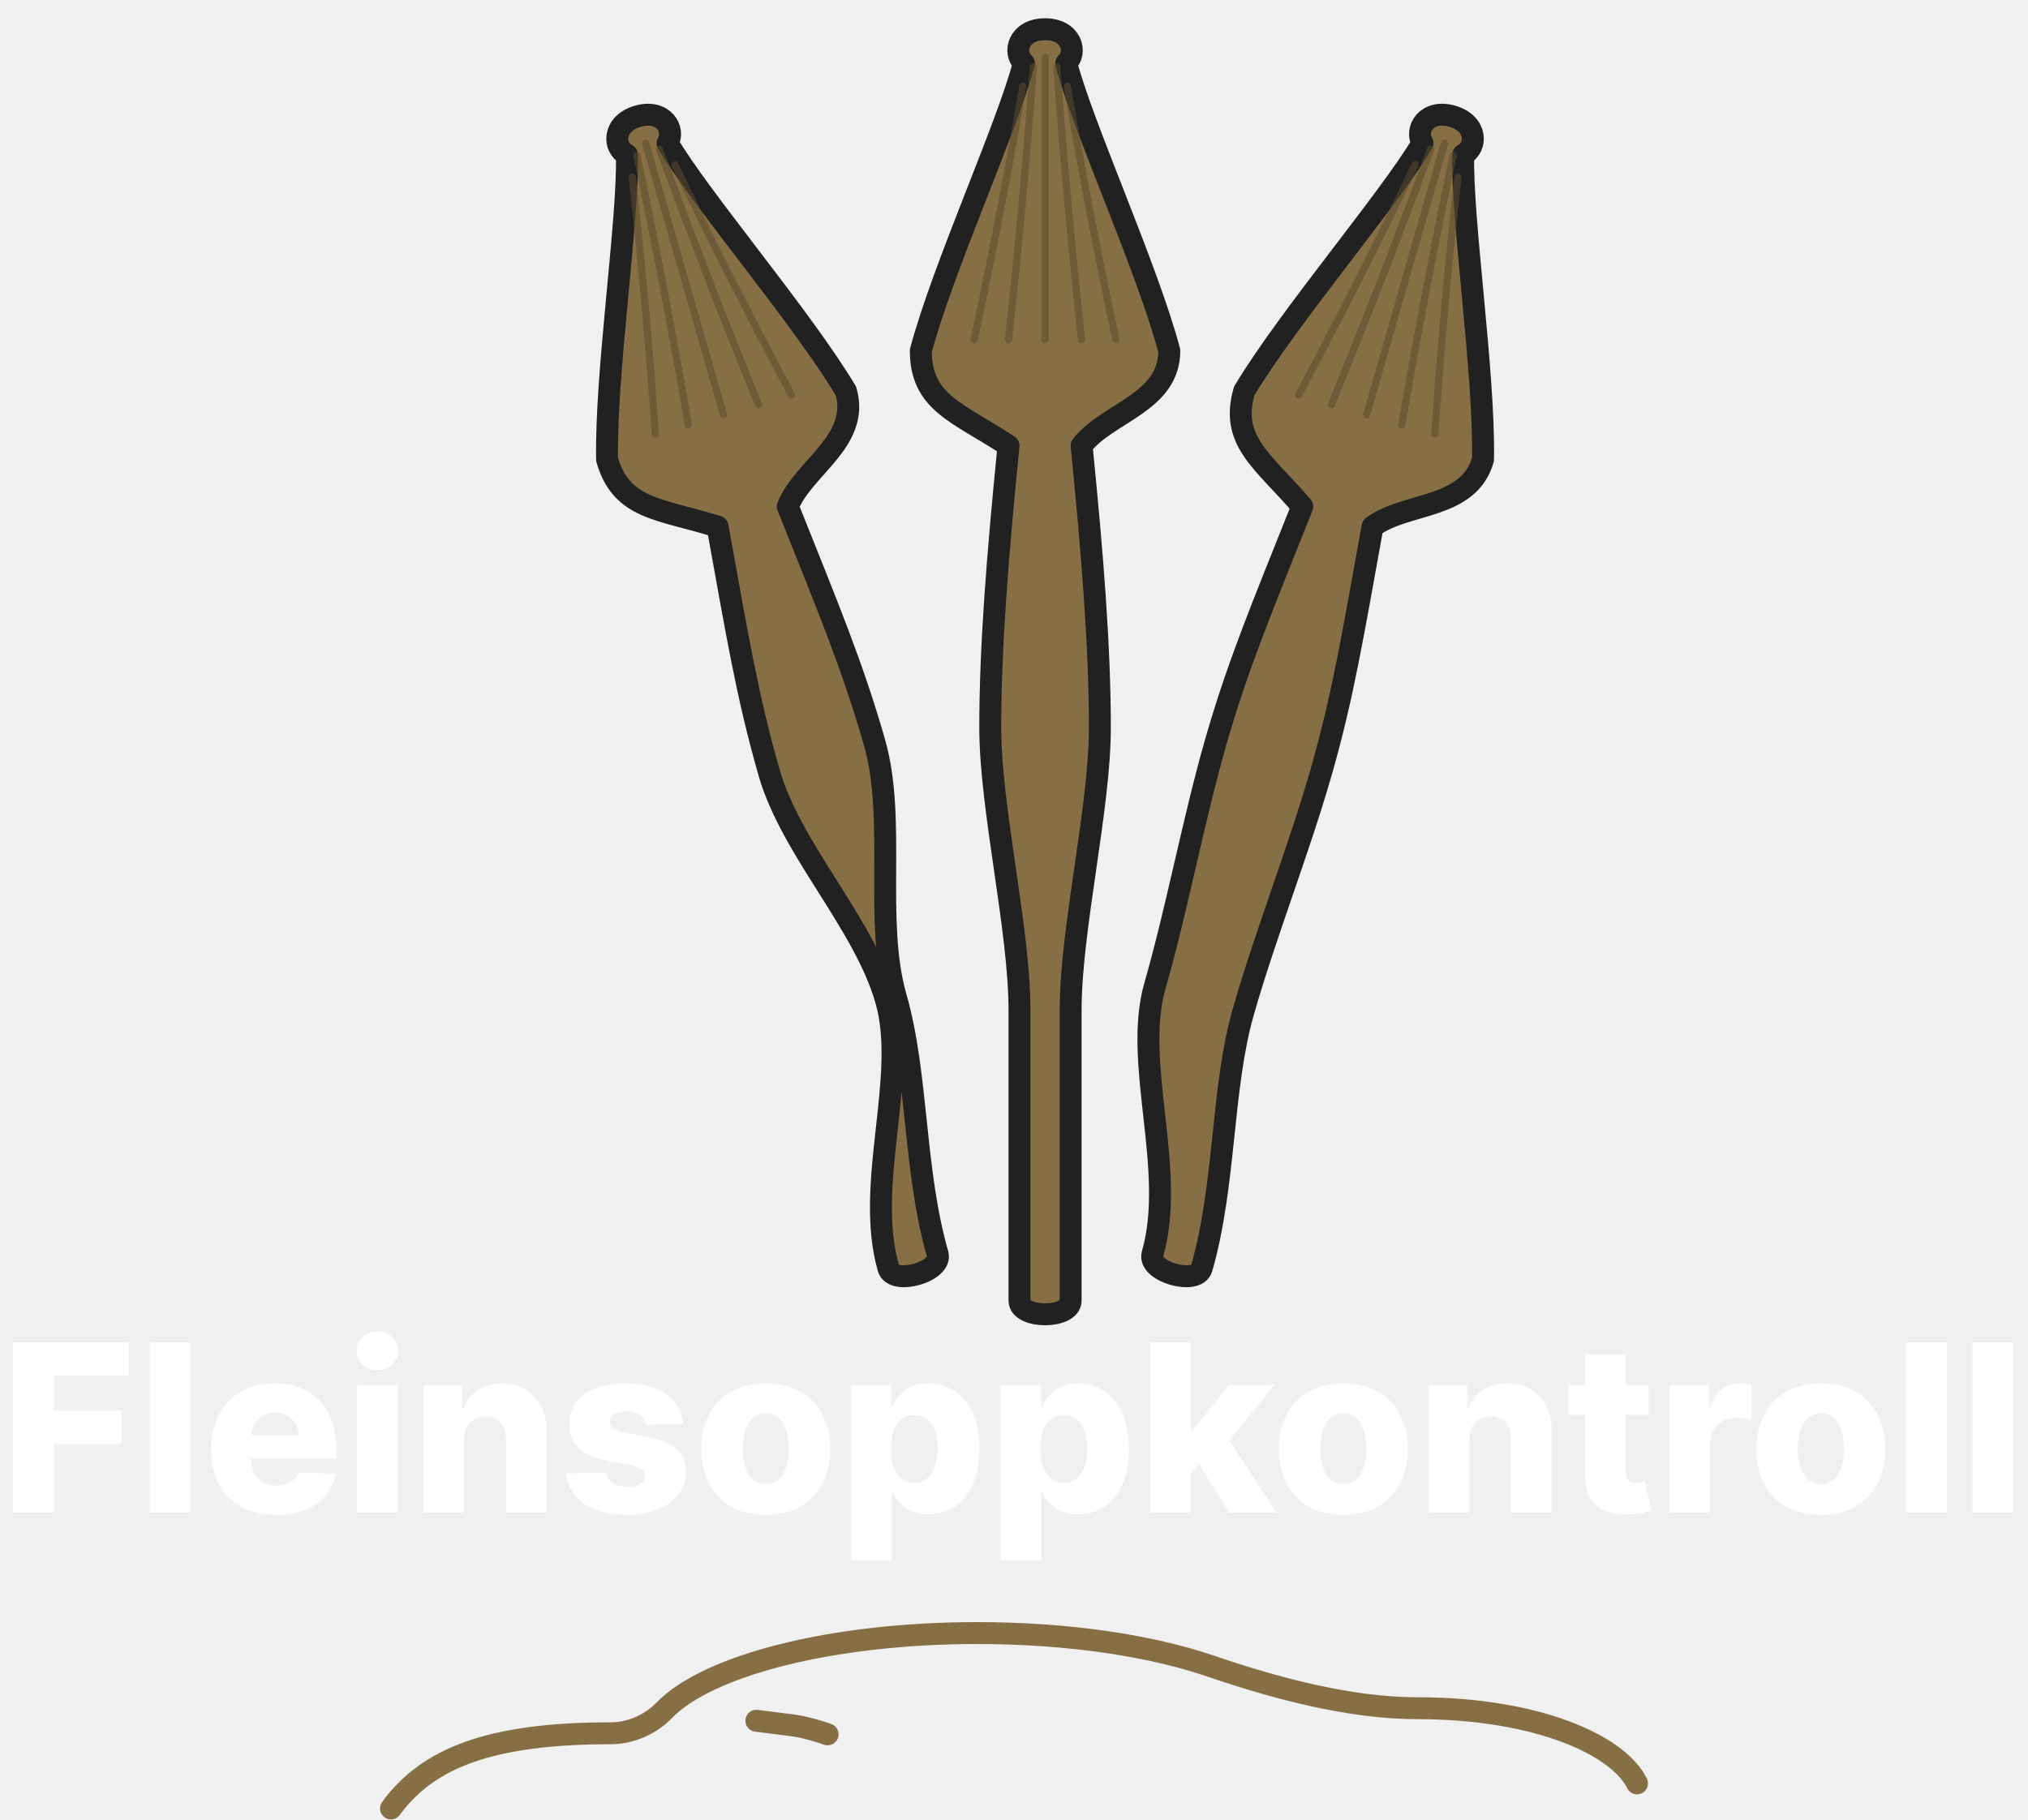
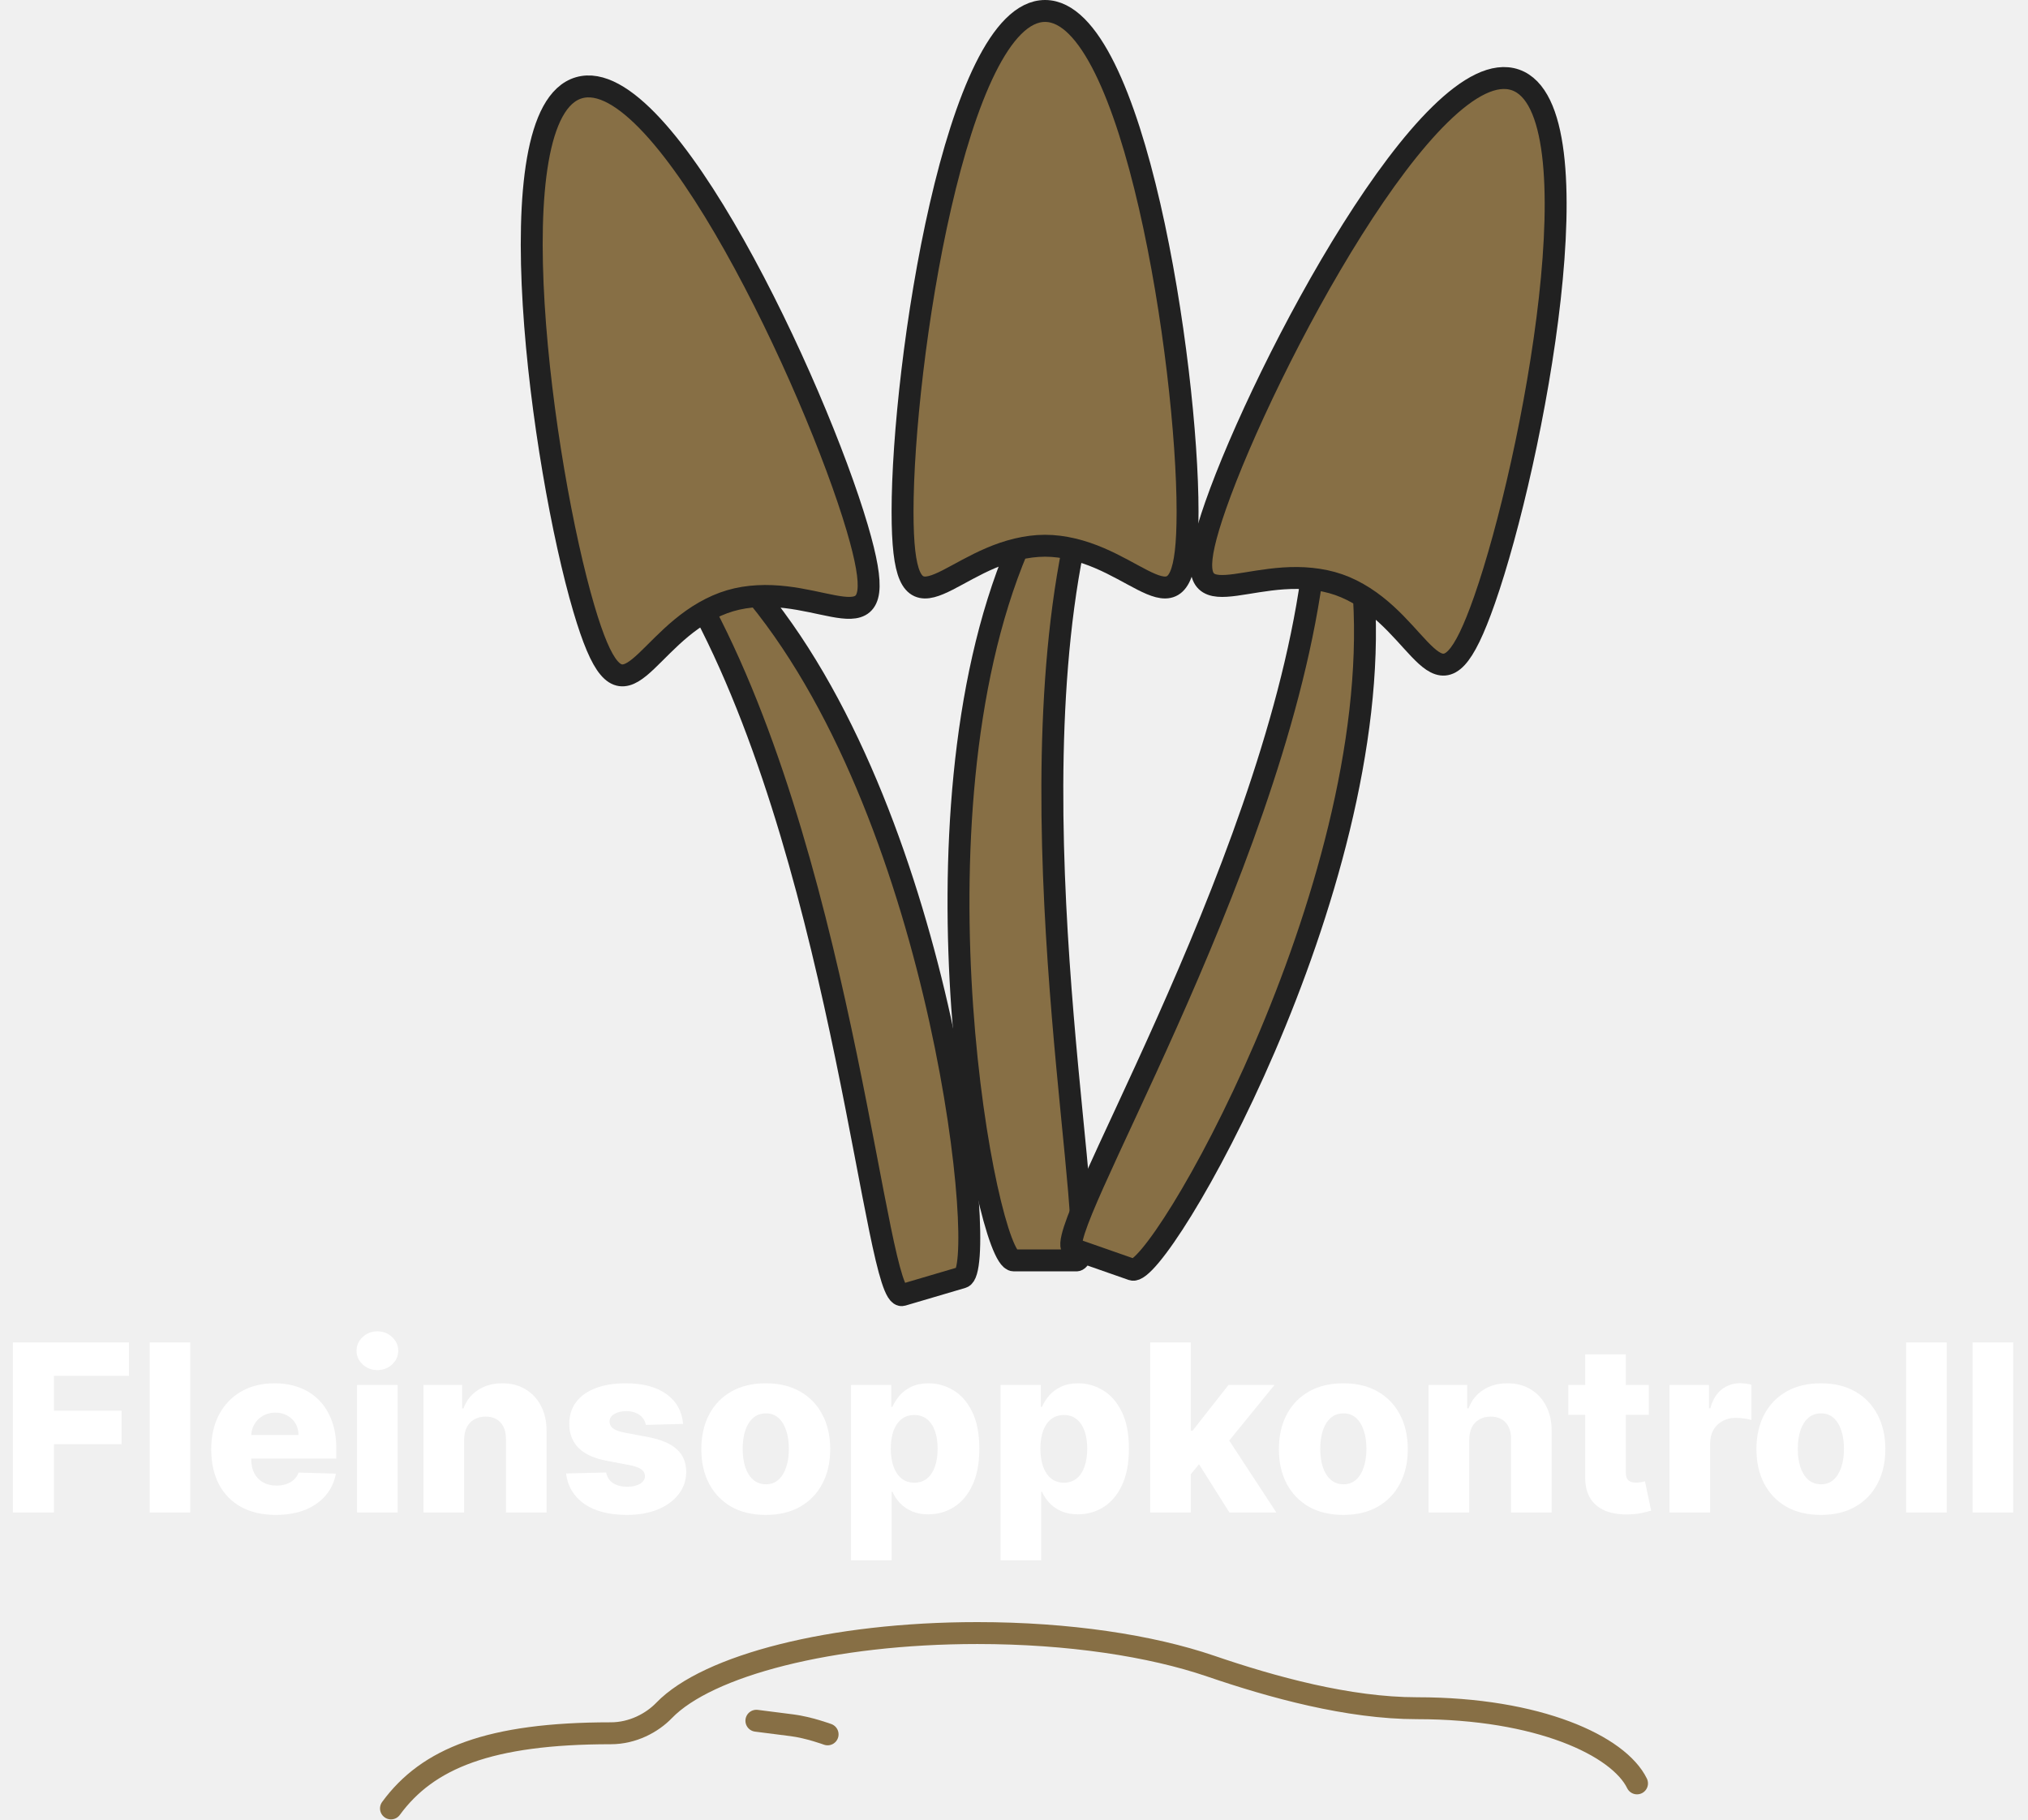
<svg xmlns="http://www.w3.org/2000/svg" width="555" height="498" viewBox="0 0 555 498" fill="none">
-   <g transform="translate(121 0)">
-     <g transform="rotate(-16 165 210) translate(-58 0)">
-       <path d="M165.0 8.0 C172.2 8.0 174.0 14.3 170.8 17.3 C175.2 34.4 192.9 73.1 199.0 96.0 C199.0 110.3 182.0 112.9 175.0 122.0 C178.0 152.0 180.0 168.6 180.0 190.6 C180.0 212.6 166.4 237.3 166.4 259.3 C166.4 281.3 158.0 306.0 158.0 330.0 C158.0 335.0 144.0 335.0 144.0 330.0 C144.0 306.0 163.6 281.3 163.6 259.3 C163.6 237.3 150.0 212.6 150.0 190.6 C150.0 168.6 152.0 152.0 155.0 122.0 C141.2 112.9 131.0 110.3 131.0 96.0 C137.1 73.1 154.8 34.4 159.2 17.3 C156.0 14.3 157.8 8.0 165.0 8.0 Z" fill="#876F45" stroke="#212121" stroke-width="6" stroke-linejoin="round" />
-       <path d="M158.9 23.6 Q153.4 56.4 145.6 93.0" fill="none" stroke="#5a4a2e" stroke-width="1.98" stroke-linecap="round" opacity="0.55" />
-       <path d="M161.8 18.3 Q159.0 56.4 155.0 93.0" fill="none" stroke="#5a4a2e" stroke-width="1.98" stroke-linecap="round" opacity="0.55" />
-       <path d="M165.0 15.7 Q165.0 56.4 165.0 93.0" fill="none" stroke="#5a4a2e" stroke-width="1.98" stroke-linecap="round" opacity="0.55" />
-       <path d="M168.2 18.3 Q171.0 56.4 175.0 93.0" fill="none" stroke="#5a4a2e" stroke-width="1.98" stroke-linecap="round" opacity="0.55" />
-       <path d="M171.1 23.6 Q176.6 56.4 184.4 93.0" fill="none" stroke="#5a4a2e" stroke-width="1.98" stroke-linecap="round" opacity="0.55" />
-     </g>
-     <path d="M165.0 8.0 C172.2 8.0 174.0 14.3 170.8 17.3 C175.2 34.4 192.9 73.1 199.0 96.0 C199.0 110.3 182.0 112.9 175.0 122.0 C178.0 152.0 180.0 177.2 180.0 199.2 C180.0 221.2 172.0 254.4 172.0 276.4 C172.0 298.4 172.0 332.0 172.0 356.0 C172.0 361.0 158.0 361.0 158.0 356.0 C158.0 332.0 158.0 298.4 158.0 276.4 C158.0 254.4 150.0 221.2 150.0 199.2 C150.0 177.2 152.0 152.0 155.0 122.0 C141.2 112.9 131.0 110.3 131.0 96.0 C137.1 73.1 154.8 34.4 159.2 17.3 C156.0 14.3 157.8 8.0 165.0 8.0 Z" fill="#876F45" stroke="#212121" stroke-width="6" stroke-linejoin="round" />
-     <path d="M158.9 23.6 Q153.4 56.4 145.6 93.0" fill="none" stroke="#5a4a2e" stroke-width="1.98" stroke-linecap="round" opacity="0.55" />
-     <path d="M161.8 18.3 Q159.0 56.4 155.0 93.0" fill="none" stroke="#5a4a2e" stroke-width="1.98" stroke-linecap="round" opacity="0.55" />
-     <path d="M165.0 15.7 Q165.0 56.4 165.0 93.0" fill="none" stroke="#5a4a2e" stroke-width="1.98" stroke-linecap="round" opacity="0.55" />
-     <path d="M168.2 18.3 Q171.0 56.4 175.0 93.0" fill="none" stroke="#5a4a2e" stroke-width="1.98" stroke-linecap="round" opacity="0.55" />
-     <path d="M171.1 23.6 Q176.6 56.4 184.4 93.0" fill="none" stroke="#5a4a2e" stroke-width="1.98" stroke-linecap="round" opacity="0.55" />
-     <g transform="rotate(16 165 210) translate(58 0)">
-       <path d="M165.0 8.0 C172.2 8.0 174.0 14.3 170.8 17.3 C175.2 34.4 192.9 73.1 199.0 96.0 C199.0 110.3 182.0 112.9 175.0 122.0 C178.0 152.0 180.0 168.6 180.0 190.6 C180.0 212.6 177.6 237.3 177.6 259.3 C177.6 281.3 186.0 306.0 186.0 330.0 C186.0 335.0 172.0 335.0 172.0 330.0 C172.0 306.0 152.4 281.3 152.4 259.3 C152.4 237.3 150.0 212.6 150.0 190.6 C150.0 168.6 152.0 152.0 155.0 122.0 C141.2 112.9 131.0 110.3 131.0 96.0 C137.1 73.1 154.8 34.4 159.2 17.3 C156.0 14.3 157.8 8.0 165.0 8.0 Z" fill="#876F45" stroke="#212121" stroke-width="6" stroke-linejoin="round" />
-       <path d="M158.9 23.6 Q153.4 56.4 145.6 93.0" fill="none" stroke="#5a4a2e" stroke-width="1.98" stroke-linecap="round" opacity="0.55" />
-       <path d="M161.8 18.3 Q159.0 56.4 155.0 93.0" fill="none" stroke="#5a4a2e" stroke-width="1.98" stroke-linecap="round" opacity="0.55" />
-       <path d="M165.0 15.7 Q165.0 56.4 165.0 93.0" fill="none" stroke="#5a4a2e" stroke-width="1.98" stroke-linecap="round" opacity="0.55" />
-       <path d="M168.2 18.3 Q171.0 56.4 175.0 93.0" fill="none" stroke="#5a4a2e" stroke-width="1.98" stroke-linecap="round" opacity="0.55" />
-       <path d="M171.1 23.6 Q176.6 56.4 184.4 93.0" fill="none" stroke="#5a4a2e" stroke-width="1.98" stroke-linecap="round" opacity="0.55" />
-     </g>
-   </g>
+   <path d="M286 3C261.682 3 247 99.644 247 140.066C247 176.185 257.707 155.194 278.407 150.315C280.874 149.734 283.411 149.381 286 149.381C288.589 149.381 291.126 149.734 293.593 150.315C314.293 155.194 325 176.185 325 140.066C325 99.644 310.318 3 286 3Z" fill="#876F45" />
+   <path d="M277.454 345H294.546C302.083 345 277.454 231.5 293.593 150.315C291.126 149.734 288.589 149.381 286 149.381C283.411 149.381 280.874 149.734 278.407 150.315C247 225 269.917 345 277.454 345Z" fill="#876F45" />
+   <path d="M277.454 345C288.687 345 283.313 345 294.546 345M277.454 345C269.917 345 247 225 278.407 150.315M277.454 345H294.546M294.546 345C302.083 345 277.454 231.5 293.593 150.315M293.593 150.315C314.293 155.194 325 176.185 325 140.066C325 99.644 310.318 3 286 3C261.682 3 247 99.644 247 140.066C247 176.185 257.707 155.194 278.407 150.315M293.593 150.315C291.126 149.734 288.589 149.381 286 149.381C283.411 149.381 280.874 149.734 278.407 150.315" stroke="#212121" stroke-width="6" />
+   <path d="M414.742 21.878C437.697 29.908 419.642 125.979 406.295 164.134C394.368 198.227 391.193 174.878 373.265 163.437C371.128 162.074 368.85 160.904 366.406 160.049C363.962 159.194 361.451 158.689 358.931 158.423C337.781 156.193 320.743 172.471 332.67 138.378C346.017 100.223 391.788 13.848 414.742 21.878Z" fill="#876F45" />
+   <path d="M309.879 347.517L293.745 341.873C286.631 339.384 347.357 240.383 358.931 158.423C361.451 158.689 363.962 159.194 366.406 160.049C368.85 160.904 371.128 162.074 373.265 163.437C378.249 244.304 316.993 350.006 309.879 347.517Z" fill="#876F45" />
+   <path d="M309.879 347.517C299.276 343.808 304.348 345.582 293.745 341.873M309.879 347.517C316.993 350.006 378.249 244.304 373.265 163.437M309.879 347.517L293.745 341.873M293.745 341.873C286.631 339.384 347.357 240.383 358.931 158.423M358.931 158.423C337.781 156.193 320.743 172.471 332.67 138.378C346.017 100.223 391.788 13.848 414.742 21.878C437.697 29.908 419.642 125.979 406.295 164.134C394.368 198.227 391.193 174.878 373.265 163.437M358.931 158.423C361.451 158.689 363.962 159.194 366.406 160.049C368.85 160.904 371.128 162.074 373.265 163.437" stroke="#212121" stroke-width="6" />
+   <path d="M263.345 349.647L246.95 354.482C239.721 356.614 231.239 240.782 192.795 167.478C194.997 166.223 197.33 165.167 199.813 164.435C202.297 163.702 204.83 163.323 207.36 163.183C258.611 225.933 270.574 347.515 263.345 349.647Z" fill="#876F45" />
+   <path d="M158.407 24.032C181.732 17.153 223.152 105.697 234.586 144.468C244.802 179.112 228.595 162.007 207.36 163.183C204.83 163.323 202.297 163.702 199.813 164.435C197.33 165.167 194.997 166.223 192.795 167.478C174.321 178.013 169.988 201.175 159.771 166.532C148.337 127.761 135.082 30.911 158.407 24.032Z" fill="#876F45" />
+   <path d="M263.345 349.647C252.57 352.824 257.724 351.304 246.95 354.482M263.345 349.647C270.574 347.515 258.611 225.933 207.36 163.183M263.345 349.647L246.95 354.482M246.95 354.482C239.721 356.614 231.239 240.782 192.795 167.478M192.795 167.478C174.321 178.013 169.988 201.175 159.771 166.532C148.337 127.761 135.082 30.911 158.407 24.032C181.732 17.153 223.152 105.697 234.586 144.468C244.802 179.112 228.595 162.007 207.36 163.183M192.795 167.478C194.997 166.223 197.33 165.167 199.813 164.435C202.297 163.702 204.83 163.323 207.36 163.183" stroke="#212121" stroke-width="6" />
  <path d="M3.523 414V367.455H35.295V376.591H14.773V386.136H33.273V395.295H14.773V414H3.523ZM52.074 367.455V414H40.96V367.455H52.074ZM75.466 414.659C71.814 414.659 68.663 413.939 66.011 412.5C63.375 411.045 61.345 408.977 59.92 406.295C58.511 403.598 57.807 400.394 57.807 396.682C57.807 393.076 58.519 389.924 59.943 387.227C61.367 384.515 63.375 382.409 65.966 380.909C68.557 379.394 71.61 378.636 75.125 378.636C77.61 378.636 79.883 379.023 81.943 379.795C84.004 380.568 85.784 381.712 87.284 383.227C88.784 384.742 89.951 386.614 90.784 388.841C91.617 391.053 92.034 393.591 92.034 396.455V399.227H61.693V392.773H81.693C81.678 391.591 81.398 390.538 80.852 389.614C80.307 388.689 79.557 387.97 78.602 387.455C77.663 386.924 76.579 386.659 75.352 386.659C74.11 386.659 72.996 386.939 72.011 387.5C71.026 388.045 70.246 388.795 69.671 389.75C69.095 390.689 68.792 391.758 68.761 392.955V399.523C68.761 400.947 69.042 402.197 69.602 403.273C70.163 404.333 70.958 405.159 71.989 405.75C73.019 406.341 74.246 406.636 75.671 406.636C76.655 406.636 77.549 406.5 78.352 406.227C79.155 405.955 79.845 405.553 80.421 405.023C80.996 404.492 81.428 403.841 81.716 403.068L91.921 403.364C91.496 405.652 90.564 407.644 89.125 409.341C87.701 411.023 85.829 412.333 83.511 413.273C81.193 414.197 78.511 414.659 75.466 414.659ZM97.71 414V379.091H108.824V414H97.71ZM103.278 375.023C101.718 375.023 100.377 374.508 99.256 373.477C98.135 372.432 97.574 371.174 97.574 369.705C97.574 368.25 98.135 367.008 99.256 365.977C100.377 364.932 101.718 364.409 103.278 364.409C104.854 364.409 106.195 364.932 107.301 365.977C108.422 367.008 108.983 368.25 108.983 369.705C108.983 371.174 108.422 372.432 107.301 373.477C106.195 374.508 104.854 375.023 103.278 375.023ZM127.011 394.091V414H115.898V379.091H126.466V385.5H126.852C127.625 383.364 128.943 381.689 130.807 380.477C132.67 379.25 134.89 378.636 137.466 378.636C139.92 378.636 142.049 379.189 143.852 380.295C145.67 381.386 147.08 382.917 148.08 384.886C149.095 386.841 149.595 389.129 149.58 391.75V414H138.466V393.932C138.481 391.992 137.989 390.477 136.989 389.386C136.004 388.295 134.633 387.75 132.875 387.75C131.708 387.75 130.678 388.008 129.784 388.523C128.905 389.023 128.223 389.742 127.739 390.682C127.269 391.621 127.027 392.758 127.011 394.091ZM186.938 389.75L176.733 390.023C176.627 389.295 176.339 388.652 175.869 388.091C175.4 387.515 174.786 387.068 174.028 386.75C173.286 386.417 172.422 386.25 171.438 386.25C170.15 386.25 169.051 386.508 168.142 387.023C167.248 387.538 166.809 388.235 166.824 389.114C166.809 389.795 167.081 390.386 167.642 390.886C168.218 391.386 169.241 391.788 170.71 392.091L177.438 393.364C180.922 394.03 183.513 395.136 185.21 396.682C186.922 398.227 187.786 400.273 187.801 402.818C187.786 405.212 187.074 407.295 185.665 409.068C184.271 410.841 182.362 412.22 179.938 413.205C177.513 414.174 174.741 414.659 171.619 414.659C166.634 414.659 162.703 413.636 159.824 411.591C156.96 409.53 155.324 406.773 154.915 403.318L165.892 403.045C166.134 404.318 166.763 405.288 167.778 405.955C168.794 406.621 170.089 406.955 171.665 406.955C173.089 406.955 174.248 406.689 175.142 406.159C176.036 405.629 176.491 404.924 176.506 404.045C176.491 403.258 176.142 402.629 175.46 402.159C174.778 401.674 173.71 401.295 172.256 401.023L166.165 399.864C162.665 399.227 160.059 398.053 158.347 396.341C156.634 394.614 155.786 392.417 155.801 389.75C155.786 387.417 156.407 385.424 157.665 383.773C158.922 382.106 160.71 380.833 163.028 379.955C165.347 379.076 168.081 378.636 171.233 378.636C175.96 378.636 179.688 379.629 182.415 381.614C185.142 383.583 186.65 386.295 186.938 389.75ZM209.568 414.659C205.902 414.659 202.75 413.909 200.114 412.409C197.492 410.894 195.47 408.788 194.045 406.091C192.636 403.379 191.932 400.235 191.932 396.659C191.932 393.068 192.636 389.924 194.045 387.227C195.47 384.515 197.492 382.409 200.114 380.909C202.75 379.394 205.902 378.636 209.568 378.636C213.235 378.636 216.379 379.394 219 380.909C221.636 382.409 223.659 384.515 225.068 387.227C226.492 389.924 227.205 393.068 227.205 396.659C227.205 400.235 226.492 403.379 225.068 406.091C223.659 408.788 221.636 410.894 219 412.409C216.379 413.909 213.235 414.659 209.568 414.659ZM209.636 406.273C210.97 406.273 212.098 405.864 213.023 405.045C213.947 404.227 214.652 403.091 215.136 401.636C215.636 400.182 215.886 398.5 215.886 396.591C215.886 394.652 215.636 392.955 215.136 391.5C214.652 390.045 213.947 388.909 213.023 388.091C212.098 387.273 210.97 386.864 209.636 386.864C208.258 386.864 207.091 387.273 206.136 388.091C205.197 388.909 204.477 390.045 203.977 391.5C203.492 392.955 203.25 394.652 203.25 396.591C203.25 398.5 203.492 400.182 203.977 401.636C204.477 403.091 205.197 404.227 206.136 405.045C207.091 405.864 208.258 406.273 209.636 406.273ZM232.898 427.091V379.091H243.898V385.068H244.239C244.693 384.008 245.337 382.985 246.17 382C247.019 381.015 248.095 380.212 249.398 379.591C250.716 378.955 252.292 378.636 254.125 378.636C256.549 378.636 258.814 379.273 260.92 380.545C263.042 381.818 264.754 383.78 266.057 386.432C267.36 389.083 268.011 392.462 268.011 396.568C268.011 400.523 267.383 403.833 266.125 406.5C264.883 409.167 263.201 411.167 261.08 412.5C258.973 413.833 256.633 414.5 254.057 414.5C252.299 414.5 250.777 414.212 249.489 413.636C248.201 413.061 247.117 412.303 246.239 411.364C245.375 410.424 244.708 409.417 244.239 408.341H244.011V427.091H232.898ZM243.784 396.545C243.784 398.424 244.034 400.061 244.534 401.455C245.049 402.848 245.784 403.932 246.739 404.705C247.708 405.462 248.867 405.841 250.216 405.841C251.58 405.841 252.739 405.462 253.693 404.705C254.648 403.932 255.367 402.848 255.852 401.455C256.352 400.061 256.602 398.424 256.602 396.545C256.602 394.667 256.352 393.038 255.852 391.659C255.367 390.28 254.648 389.212 253.693 388.455C252.754 387.697 251.595 387.318 250.216 387.318C248.852 387.318 247.693 387.689 246.739 388.432C245.784 389.174 245.049 390.235 244.534 391.614C244.034 392.992 243.784 394.636 243.784 396.545ZM273.835 427.091V379.091H284.835V385.068H285.176C285.631 384.008 286.275 382.985 287.108 382C287.956 381.015 289.032 380.212 290.335 379.591C291.653 378.955 293.229 378.636 295.062 378.636C297.487 378.636 299.752 379.273 301.858 380.545C303.979 381.818 305.691 383.78 306.994 386.432C308.297 389.083 308.949 392.462 308.949 396.568C308.949 400.523 308.32 403.833 307.062 406.5C305.82 409.167 304.138 411.167 302.017 412.5C299.911 413.833 297.57 414.5 294.994 414.5C293.237 414.5 291.714 414.212 290.426 413.636C289.138 413.061 288.055 412.303 287.176 411.364C286.312 410.424 285.646 409.417 285.176 408.341H284.949V427.091H273.835ZM284.722 396.545C284.722 398.424 284.972 400.061 285.472 401.455C285.987 402.848 286.722 403.932 287.676 404.705C288.646 405.462 289.805 405.841 291.153 405.841C292.517 405.841 293.676 405.462 294.631 404.705C295.585 403.932 296.305 402.848 296.79 401.455C297.29 400.061 297.54 398.424 297.54 396.545C297.54 394.667 297.29 393.038 296.79 391.659C296.305 390.28 295.585 389.212 294.631 388.455C293.691 387.697 292.532 387.318 291.153 387.318C289.79 387.318 288.631 387.689 287.676 388.432C286.722 389.174 285.987 390.235 285.472 391.614C284.972 392.992 284.722 394.636 284.722 396.545ZM324.795 404.841L324.841 391.591H326.386L336.205 379.091H348.795L334.205 397H331.273L324.795 404.841ZM314.773 414V367.455H325.886V414H314.773ZM336.455 414L327.318 399.5L334.636 391.614L349.295 414H336.455ZM367.631 414.659C363.964 414.659 360.813 413.909 358.176 412.409C355.555 410.894 353.532 408.788 352.108 406.091C350.699 403.379 349.994 400.235 349.994 396.659C349.994 393.068 350.699 389.924 352.108 387.227C353.532 384.515 355.555 382.409 358.176 380.909C360.813 379.394 363.964 378.636 367.631 378.636C371.297 378.636 374.441 379.394 377.062 380.909C379.699 382.409 381.722 384.515 383.131 387.227C384.555 389.924 385.267 393.068 385.267 396.659C385.267 400.235 384.555 403.379 383.131 406.091C381.722 408.788 379.699 410.894 377.062 412.409C374.441 413.909 371.297 414.659 367.631 414.659ZM367.699 406.273C369.032 406.273 370.161 405.864 371.085 405.045C372.009 404.227 372.714 403.091 373.199 401.636C373.699 400.182 373.949 398.5 373.949 396.591C373.949 394.652 373.699 392.955 373.199 391.5C372.714 390.045 372.009 388.909 371.085 388.091C370.161 387.273 369.032 386.864 367.699 386.864C366.32 386.864 365.153 387.273 364.199 388.091C363.259 388.909 362.54 390.045 362.04 391.5C361.555 392.955 361.312 394.652 361.312 396.591C361.312 398.5 361.555 400.182 362.04 401.636C362.54 403.091 363.259 404.227 364.199 405.045C365.153 405.864 366.32 406.273 367.699 406.273ZM402.074 394.091V414H390.96V379.091H401.528V385.5H401.915C402.688 383.364 404.006 381.689 405.869 380.477C407.733 379.25 409.953 378.636 412.528 378.636C414.983 378.636 417.112 379.189 418.915 380.295C420.733 381.386 422.142 382.917 423.142 384.886C424.157 386.841 424.657 389.129 424.642 391.75V414H413.528V393.932C413.544 391.992 413.051 390.477 412.051 389.386C411.066 388.295 409.695 387.75 407.938 387.75C406.771 387.75 405.741 388.008 404.847 388.523C403.968 389.023 403.286 389.742 402.801 390.682C402.331 391.621 402.089 392.758 402.074 394.091ZM451.227 379.091V387.273H429.205V379.091H451.227ZM433.818 370.727H444.932V403.023C444.932 403.705 445.038 404.258 445.25 404.682C445.477 405.091 445.803 405.386 446.227 405.568C446.652 405.735 447.159 405.818 447.75 405.818C448.174 405.818 448.621 405.78 449.091 405.705C449.576 405.614 449.939 405.538 450.182 405.477L451.864 413.5C451.333 413.652 450.583 413.841 449.614 414.068C448.659 414.295 447.515 414.439 446.182 414.5C443.576 414.621 441.341 414.318 439.477 413.591C437.629 412.848 436.212 411.697 435.227 410.136C434.258 408.576 433.788 406.614 433.818 404.25V370.727ZM456.898 414V379.091H467.693V385.455H468.057C468.693 383.152 469.731 381.439 471.17 380.318C472.61 379.182 474.284 378.614 476.193 378.614C476.708 378.614 477.239 378.652 477.784 378.727C478.33 378.788 478.837 378.886 479.307 379.023V388.682C478.777 388.5 478.08 388.356 477.216 388.25C476.367 388.144 475.61 388.091 474.943 388.091C473.625 388.091 472.436 388.386 471.375 388.977C470.33 389.553 469.504 390.364 468.898 391.409C468.307 392.439 468.011 393.652 468.011 395.045V414H456.898ZM498.318 414.659C494.652 414.659 491.5 413.909 488.864 412.409C486.242 410.894 484.22 408.788 482.795 406.091C481.386 403.379 480.682 400.235 480.682 396.659C480.682 393.068 481.386 389.924 482.795 387.227C484.22 384.515 486.242 382.409 488.864 380.909C491.5 379.394 494.652 378.636 498.318 378.636C501.985 378.636 505.129 379.394 507.75 380.909C510.386 382.409 512.409 384.515 513.818 387.227C515.242 389.924 515.955 393.068 515.955 396.659C515.955 400.235 515.242 403.379 513.818 406.091C512.409 408.788 510.386 410.894 507.75 412.409C505.129 413.909 501.985 414.659 498.318 414.659ZM498.386 406.273C499.72 406.273 500.848 405.864 501.773 405.045C502.697 404.227 503.402 403.091 503.886 401.636C504.386 400.182 504.636 398.5 504.636 396.591C504.636 394.652 504.386 392.955 503.886 391.5C503.402 390.045 502.697 388.909 501.773 388.091C500.848 387.273 499.72 386.864 498.386 386.864C497.008 386.864 495.841 387.273 494.886 388.091C493.947 388.909 493.227 390.045 492.727 391.5C492.242 392.955 492 394.652 492 396.591C492 398.5 492.242 400.182 492.727 401.636C493.227 403.091 493.947 404.227 494.886 405.045C495.841 405.864 497.008 406.273 498.386 406.273ZM532.761 367.455V414H521.648V367.455H532.761ZM550.949 367.455V414H539.835V367.455H550.949Z" fill="white" />
  <path d="M107 495C117.029 481.286 133.942 474.429 167.176 474.429C173.152 474.429 178.444 471.587 181.737 468.177C193.614 455.877 227.51 447 267.471 447C292.408 447 314.983 450.457 331.32 456.045C348.149 461.802 369.005 467.571 387.824 467.571C421.058 467.571 442.985 477.857 448 488.143" stroke="#876F45" stroke-width="6" stroke-linecap="round" />
  <path d="M207 471C207 471 212.139 471.655 216.745 472.242C221.351 472.828 226.489 474.725 226.489 474.725" stroke="#876F45" stroke-width="6" stroke-linecap="round" stroke-linejoin="round" />
</svg>
